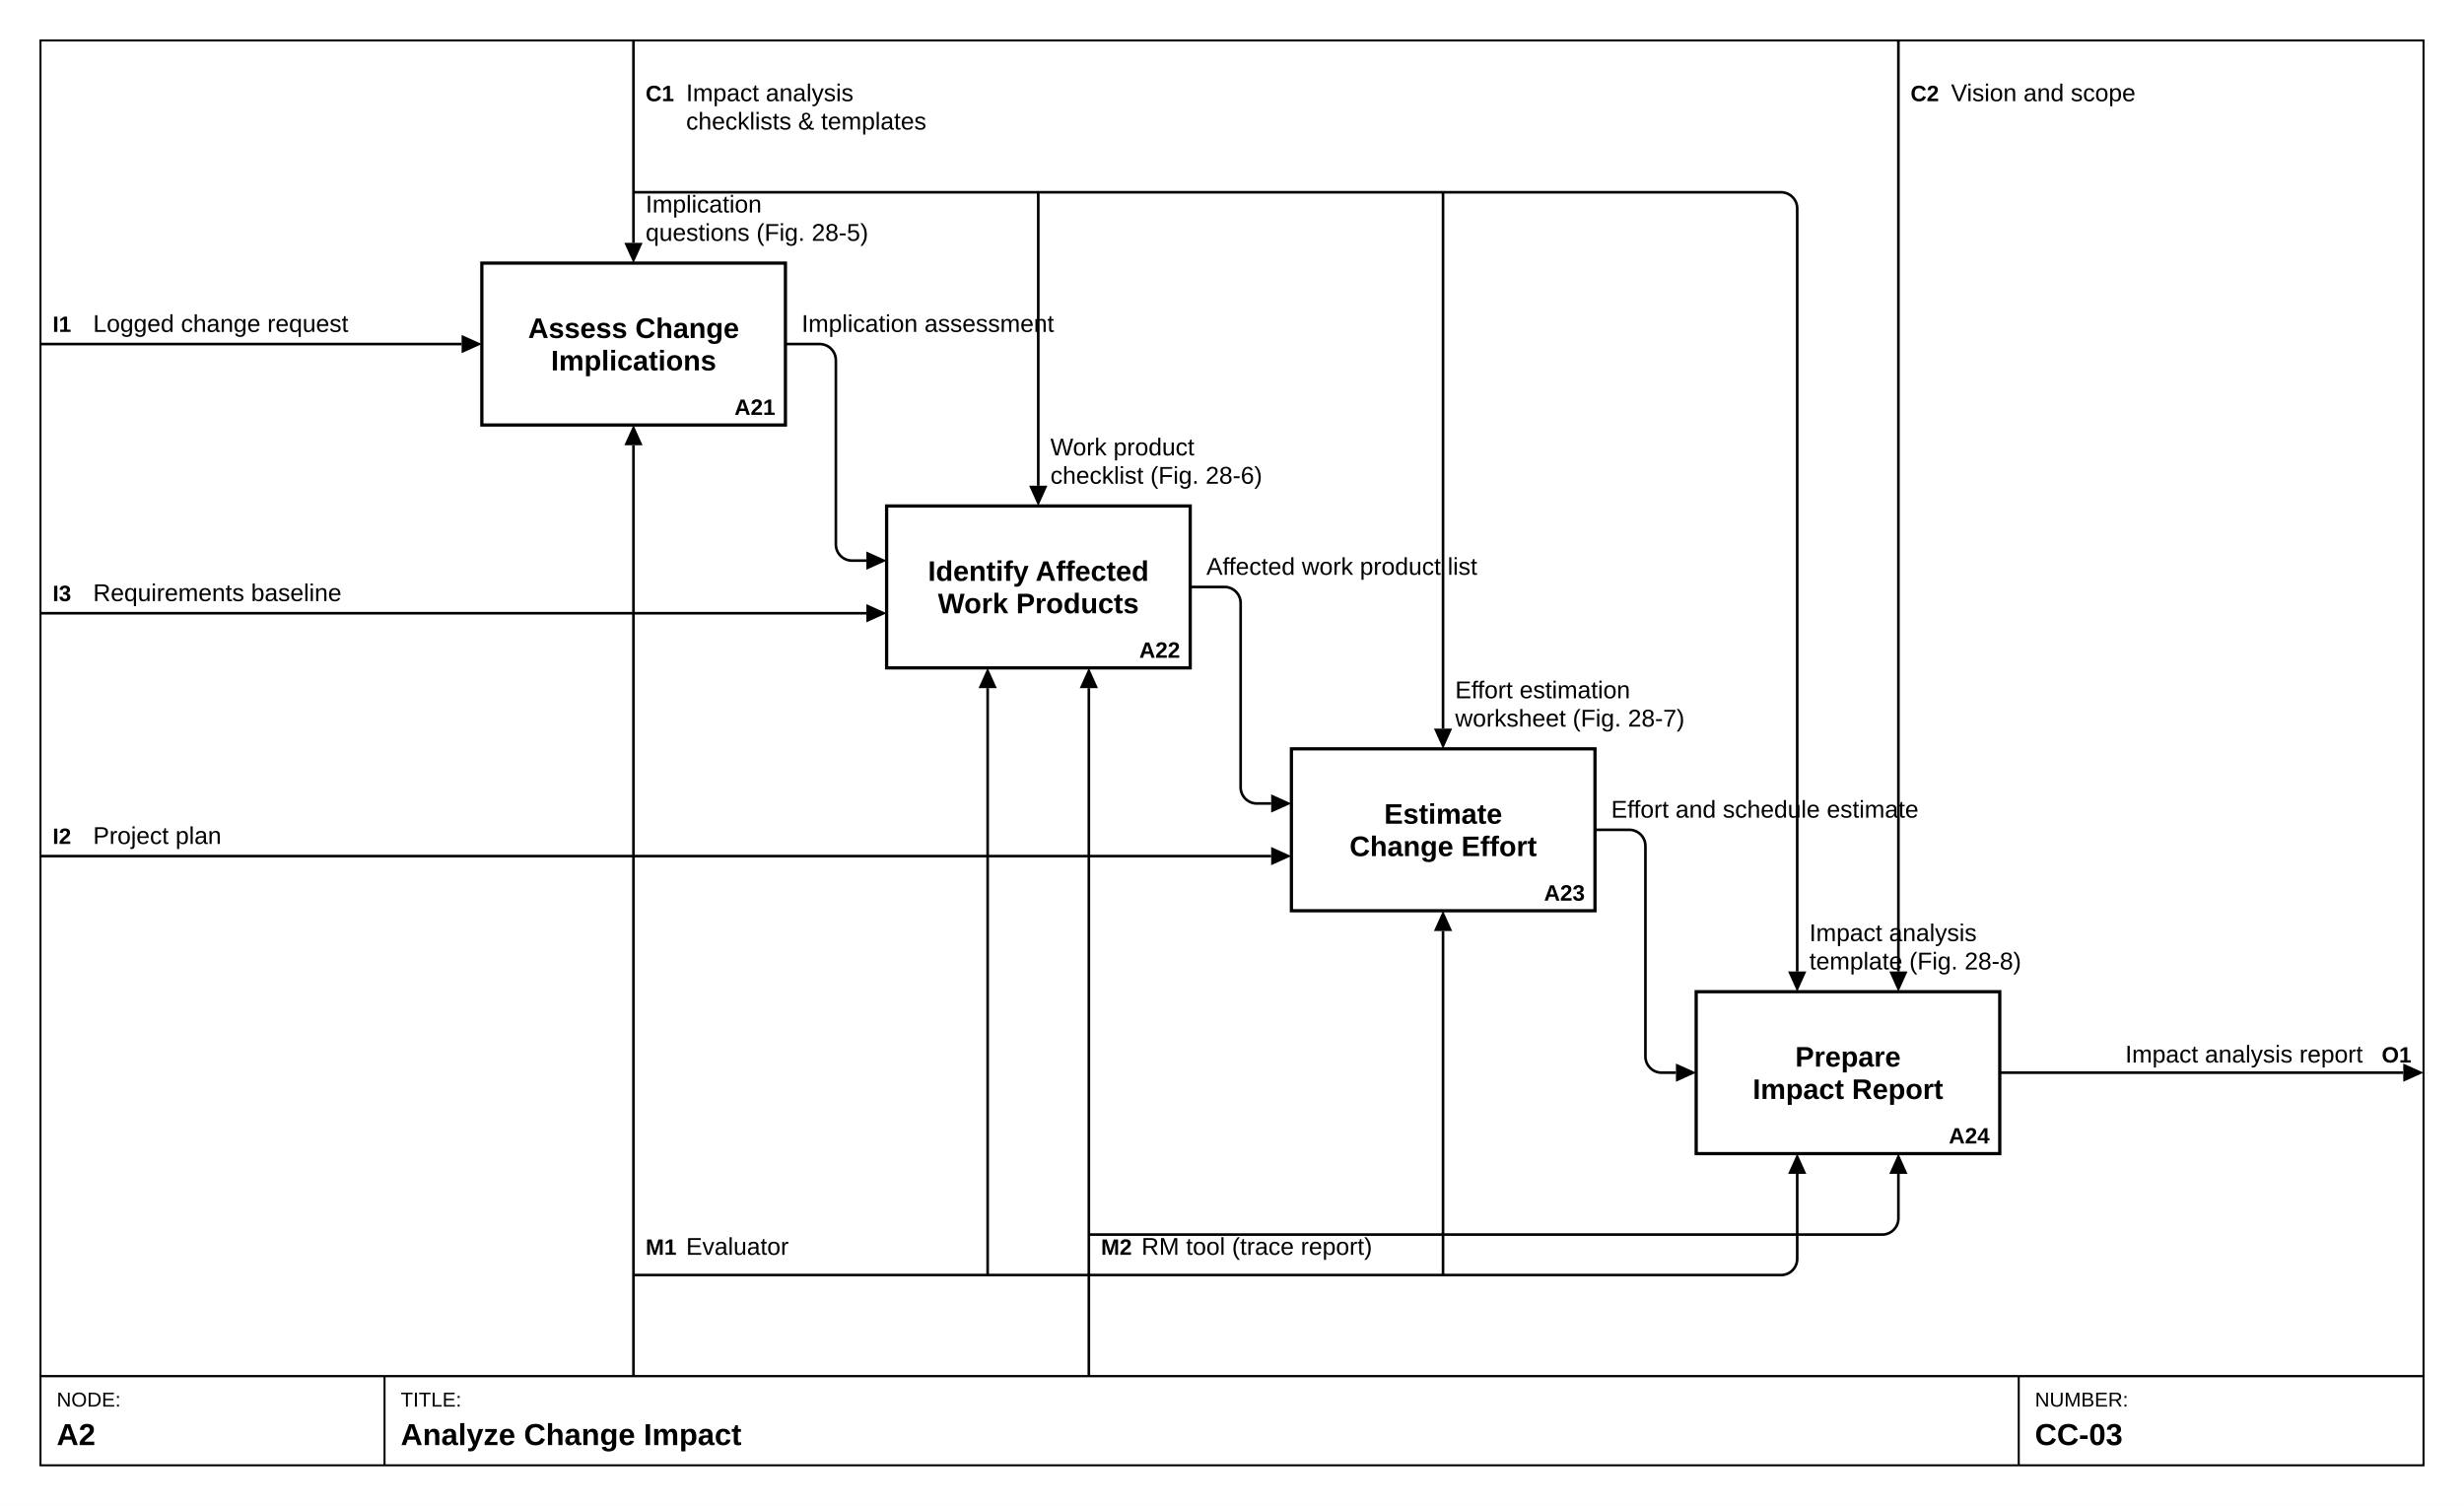
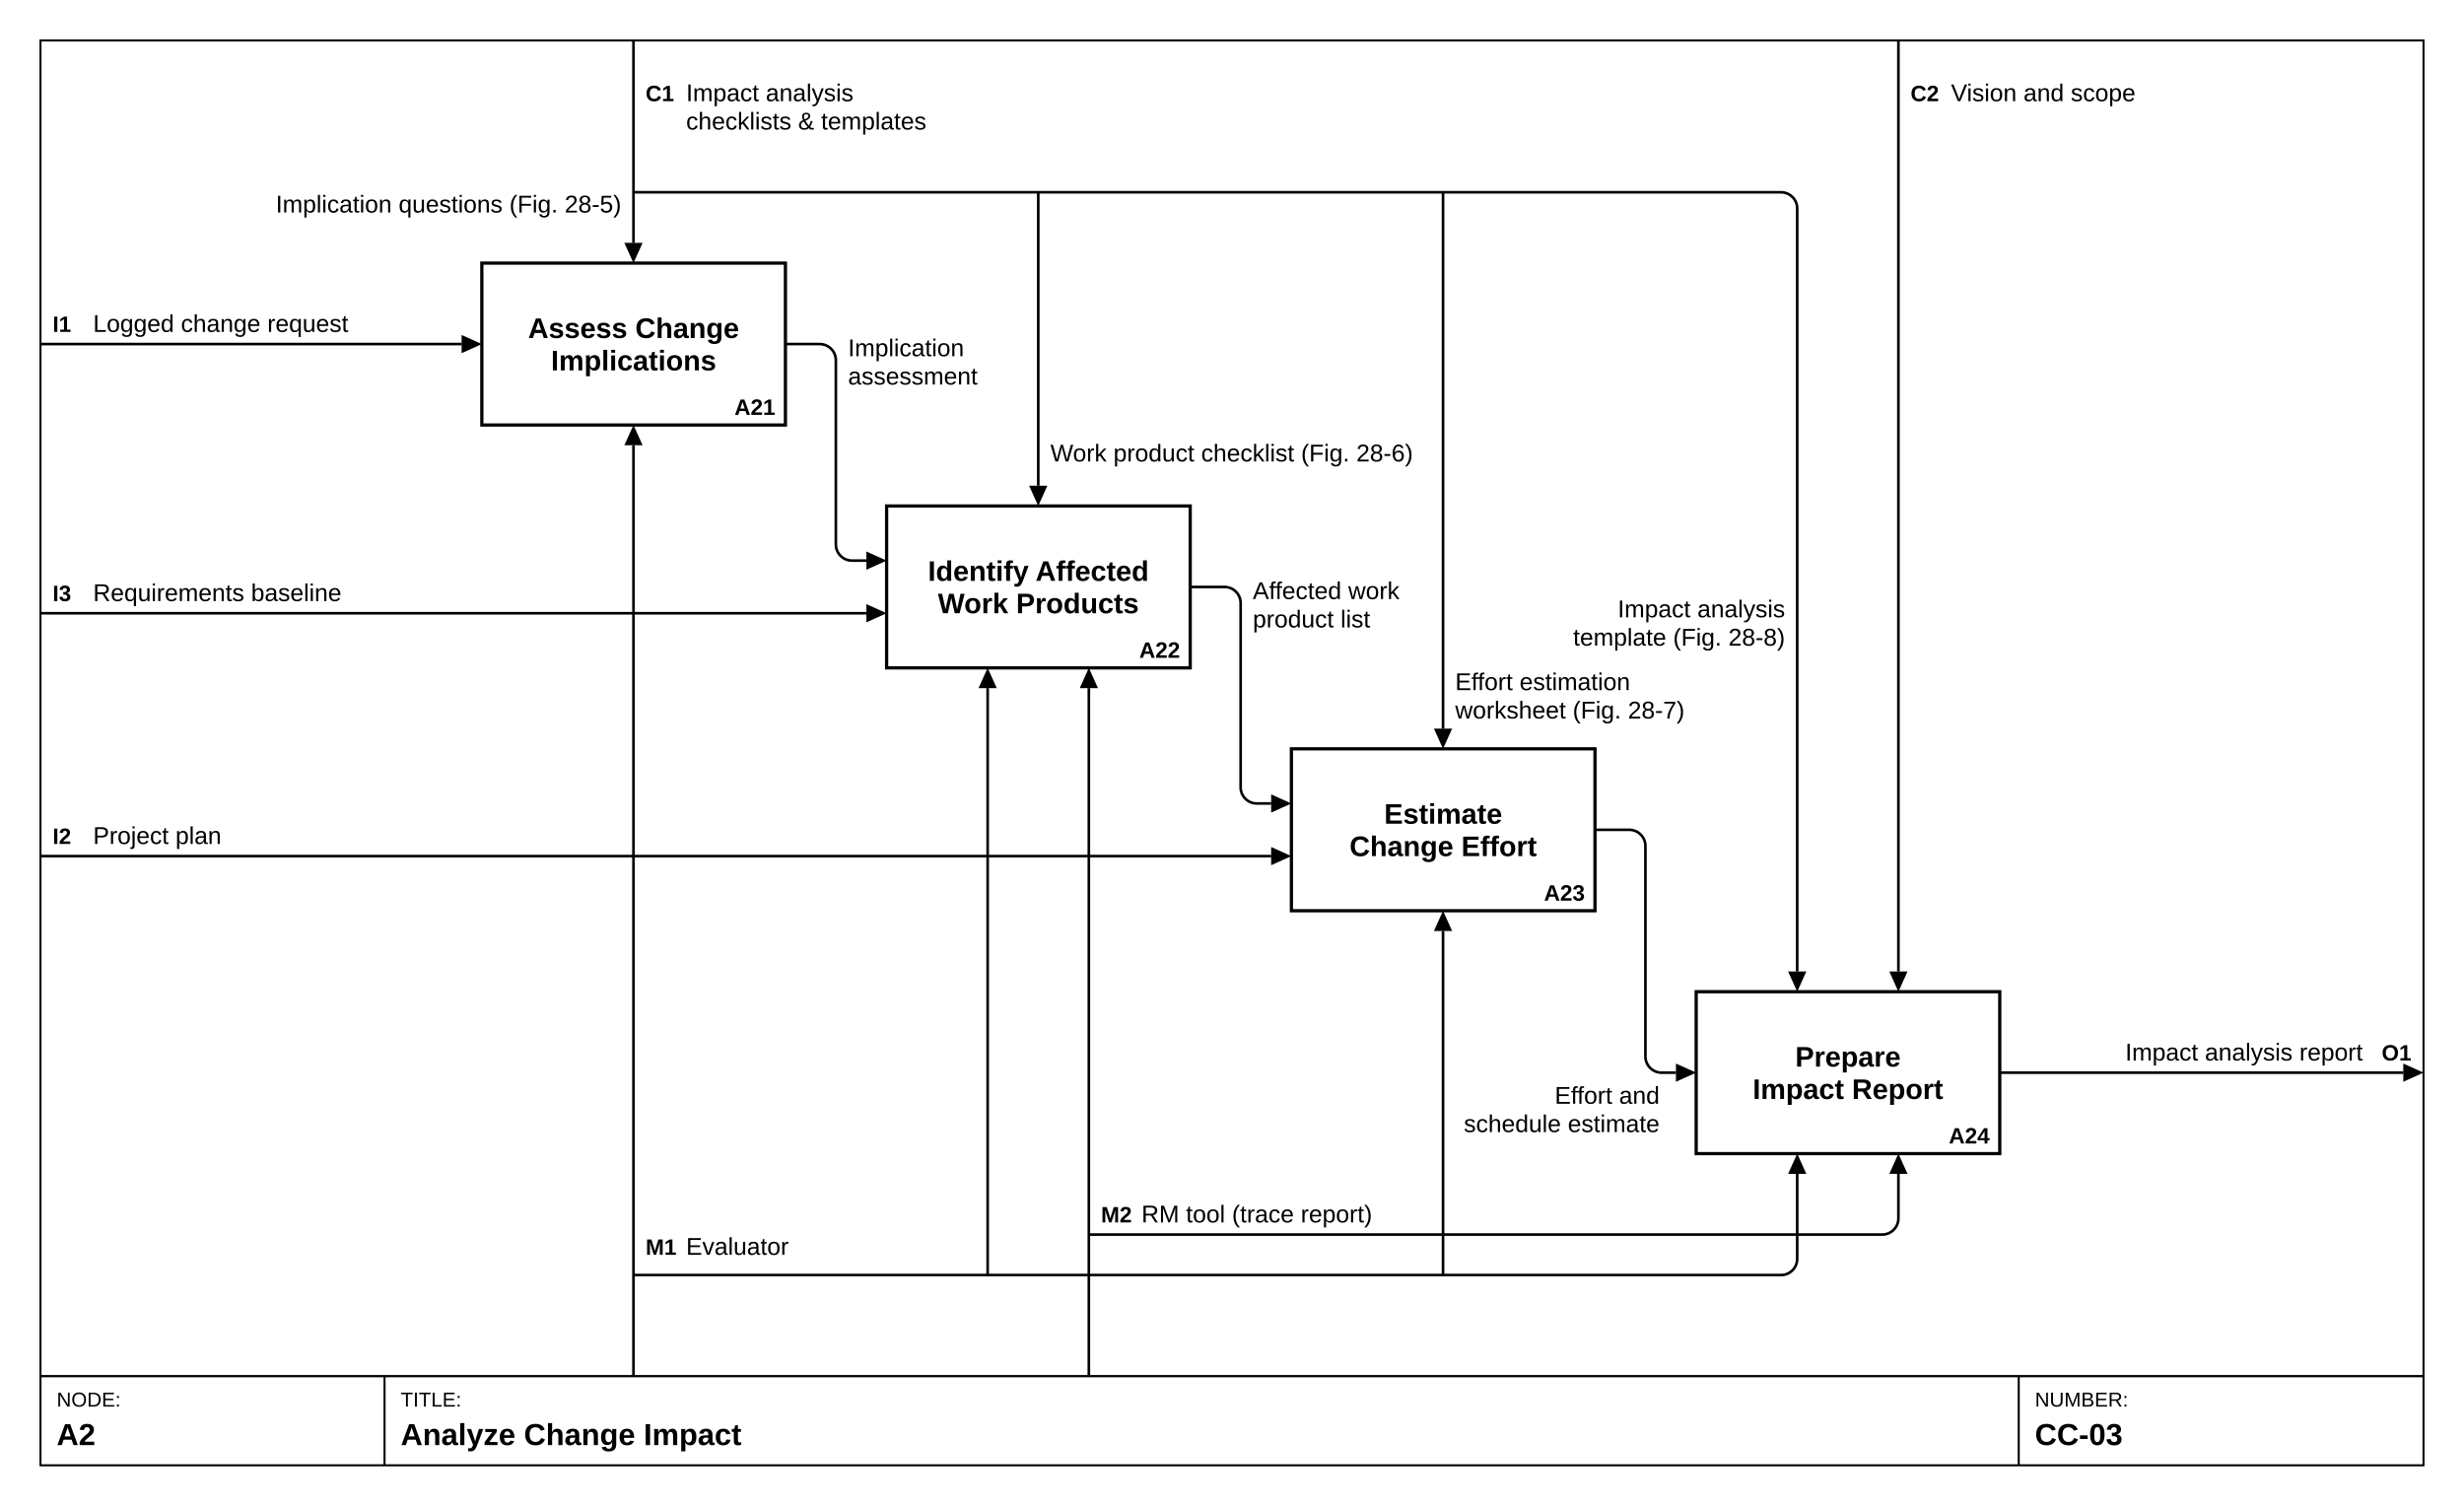
<svg xmlns="http://www.w3.org/2000/svg" width="1217.46" height="744" viewBox="0 0 1217.46 744">
  <rect width="1217.46" height="744" fill="#fff" />
  <rect x="20" y="20" width="1177.46" height="660" fill="none" stroke="#000" stroke-width="1" />
  <rect x="238.08" y="130" width="150" height="80" fill="#fff" stroke="#000" stroke-width="1.6" />
  <text x="313.08" y="167" font-family="Liberation Sans, Arial, Helvetica, sans-serif" font-size="14" text-anchor="middle" font-weight="bold" fill="#000">Assess Change</text>
  <text x="313.08" y="183" font-family="Liberation Sans, Arial, Helvetica, sans-serif" font-size="14" text-anchor="middle" font-weight="bold" fill="#000">Implications</text>
  <text x="383.08" y="205" font-family="Liberation Sans, Arial, Helvetica, sans-serif" font-size="11" text-anchor="end" font-weight="bold" fill="#000">A21</text>
  <rect x="438.08" y="250" width="150" height="80" fill="#fff" stroke="#000" stroke-width="1.6" />
  <text x="513.08" y="287" font-family="Liberation Sans, Arial, Helvetica, sans-serif" font-size="14" text-anchor="middle" font-weight="bold" fill="#000">Identify Affected</text>
  <text x="513.08" y="303" font-family="Liberation Sans, Arial, Helvetica, sans-serif" font-size="14" text-anchor="middle" font-weight="bold" fill="#000">Work Products</text>
  <text x="583.08" y="325" font-family="Liberation Sans, Arial, Helvetica, sans-serif" font-size="11" text-anchor="end" font-weight="bold" fill="#000">A22</text>
  <rect x="638.08" y="370" width="150" height="80" fill="#fff" stroke="#000" stroke-width="1.6" />
  <text x="713.08" y="407" font-family="Liberation Sans, Arial, Helvetica, sans-serif" font-size="14" text-anchor="middle" font-weight="bold" fill="#000">Estimate</text>
  <text x="713.08" y="423" font-family="Liberation Sans, Arial, Helvetica, sans-serif" font-size="14" text-anchor="middle" font-weight="bold" fill="#000">Change Effort</text>
  <text x="783.08" y="445" font-family="Liberation Sans, Arial, Helvetica, sans-serif" font-size="11" text-anchor="end" font-weight="bold" fill="#000">A23</text>
  <rect x="838.08" y="490" width="150" height="80" fill="#fff" stroke="#000" stroke-width="1.6" />
  <text x="913.08" y="527" font-family="Liberation Sans, Arial, Helvetica, sans-serif" font-size="14" text-anchor="middle" font-weight="bold" fill="#000">Prepare</text>
  <text x="913.08" y="543" font-family="Liberation Sans, Arial, Helvetica, sans-serif" font-size="14" text-anchor="middle" font-weight="bold" fill="#000">Impact Report</text>
  <text x="983.08" y="565" font-family="Liberation Sans, Arial, Helvetica, sans-serif" font-size="11" text-anchor="end" font-weight="bold" fill="#000">A24</text>
  <path d="M20,170 L228.08,170" fill="none" stroke="#000" stroke-width="1.3" />
  <polygon points="238.08,170 228.08,174.5 228.08,165.5" fill="#000" />
  <path d="M20,423 L628.08,423" fill="none" stroke="#000" stroke-width="1.3" />
  <polygon points="638.08,423 628.08,427.5 628.08,418.5" fill="#000" />
  <path d="M20,303 L428.08,303" fill="none" stroke="#000" stroke-width="1.3" />
  <polygon points="438.08,303 428.08,307.5 428.08,298.5" fill="#000" />
  <path d="M313,20 L313,120" fill="none" stroke="#000" stroke-width="1.3" />
  <polygon points="313,130 308.5,120 317.5,120" fill="#000" />
  <path d="M513,95 L513,240" fill="none" stroke="#000" stroke-width="1.3" />
  <polygon points="513,250 508.5,240 517.5,240" fill="#000" />
  <path d="M713,95 L713,360" fill="none" stroke="#000" stroke-width="1.3" />
  <polygon points="713,370 708.5,360 717.5,360" fill="#000" />
  <path d="M313,95 L880,95 A8,8 0 0 1 888,103 L888,480" fill="none" stroke="#000" stroke-width="1.3" />
  <polygon points="888,490 883.5,480 892.5,480" fill="#000" />
  <path d="M938,20 L938,480" fill="none" stroke="#000" stroke-width="1.3" />
  <polygon points="938,490 933.5,480 942.5,480" fill="#000" />
  <path d="M313,680 L313,220" fill="none" stroke="#000" stroke-width="1.3" />
  <polygon points="313,210 317.5,220 308.5,220" fill="#000" />
  <path d="M488,630 L488,340" fill="none" stroke="#000" stroke-width="1.3" />
  <polygon points="488,330 492.5,340 483.5,340" fill="#000" />
  <path d="M713,630 L713,460" fill="none" stroke="#000" stroke-width="1.3" />
  <polygon points="713,450 717.5,460 708.5,460" fill="#000" />
  <path d="M313,630 L880,630 A8,8 0 0 0 888,622 L888,580" fill="none" stroke="#000" stroke-width="1.3" />
  <polygon points="888,570 892.5,580 883.5,580" fill="#000" />
  <path d="M538,680 L538,340" fill="none" stroke="#000" stroke-width="1.3" />
  <polygon points="538,330 542.5,340 533.5,340" fill="#000" />
  <path d="M538,610 L930,610 A8,8 0 0 0 938,602 L938,580" fill="none" stroke="#000" stroke-width="1.3" />
  <polygon points="938,570 942.5,580 933.5,580" fill="#000" />
  <path d="M988.08,530 L1187.46,530" fill="none" stroke="#000" stroke-width="1.3" />
  <polygon points="1197.46,530 1187.46,534.5 1187.46,525.5" fill="#000" />
  <path d="M388.08,170 L405,170 A8,8 0 0 1 413,178 L413,269 A8,8 0 0 0 421,277 L428.08,277" fill="none" stroke="#000" stroke-width="1.3" />
  <polygon points="438.08,277 428.08,281.5 428.08,272.5" fill="#000" />
  <path d="M588.08,290 L605,290 A8,8 0 0 1 613,298 L613,389 A8,8 0 0 0 621,397 L628.08,397" fill="none" stroke="#000" stroke-width="1.3" />
  <polygon points="638.08,397 628.08,401.5 628.08,392.5" fill="#000" />
  <path d="M788.08,410 L805,410 A8,8 0 0 1 813,418 L813,522 A8,8 0 0 0 821,530 L828.08,530" fill="none" stroke="#000" stroke-width="1.3" />
  <polygon points="838.08,530 828.08,534.5 828.08,525.5" fill="#000" />
  <text x="26" y="164" font-family="Liberation Sans, Arial, Helvetica, sans-serif" font-size="11" text-anchor="start" font-weight="bold" fill="#000">I1</text>
  <text x="46" y="164" font-family="Liberation Sans, Arial, Helvetica, sans-serif" font-size="12" text-anchor="start" font-weight="normal" fill="#000">Logged change request</text>
  <text x="26" y="417" font-family="Liberation Sans, Arial, Helvetica, sans-serif" font-size="11" text-anchor="start" font-weight="bold" fill="#000">I2</text>
  <text x="46" y="417" font-family="Liberation Sans, Arial, Helvetica, sans-serif" font-size="12" text-anchor="start" font-weight="normal" fill="#000">Project plan</text>
  <text x="26" y="297" font-family="Liberation Sans, Arial, Helvetica, sans-serif" font-size="11" text-anchor="start" font-weight="bold" fill="#000">I3</text>
  <text x="46" y="297" font-family="Liberation Sans, Arial, Helvetica, sans-serif" font-size="12" text-anchor="start" font-weight="normal" fill="#000">Requirements baseline</text>
  <text x="319" y="50" font-family="Liberation Sans, Arial, Helvetica, sans-serif" font-size="11" text-anchor="start" font-weight="bold" fill="#000">C1</text>
  <text x="339" y="50" font-family="Liberation Sans, Arial, Helvetica, sans-serif" font-size="12" text-anchor="start" font-weight="normal" fill="#000">Impact analysis</text>
  <text x="339" y="64" font-family="Liberation Sans, Arial, Helvetica, sans-serif" font-size="12" text-anchor="start" font-weight="normal" fill="#000">checklists &amp; templates</text>
-   <text x="319" y="105" font-family="Liberation Sans, Arial, Helvetica, sans-serif" font-size="12" text-anchor="start" font-weight="normal" fill="#000">Implication</text>
-   <text x="319" y="119" font-family="Liberation Sans, Arial, Helvetica, sans-serif" font-size="12" text-anchor="start" font-weight="normal" fill="#000">questions (Fig. 28-5)</text>
-   <text x="519" y="225" font-family="Liberation Sans, Arial, Helvetica, sans-serif" font-size="12" text-anchor="start" font-weight="normal" fill="#000">Work product</text>
-   <text x="519" y="239" font-family="Liberation Sans, Arial, Helvetica, sans-serif" font-size="12" text-anchor="start" font-weight="normal" fill="#000">checklist (Fig. 28-6)</text>
-   <text x="719" y="345" font-family="Liberation Sans, Arial, Helvetica, sans-serif" font-size="12" text-anchor="start" font-weight="normal" fill="#000">Effort estimation</text>
-   <text x="719" y="359" font-family="Liberation Sans, Arial, Helvetica, sans-serif" font-size="12" text-anchor="start" font-weight="normal" fill="#000">worksheet (Fig. 28-7)</text>
-   <text x="894" y="465" font-family="Liberation Sans, Arial, Helvetica, sans-serif" font-size="12" text-anchor="start" font-weight="normal" fill="#000">Impact analysis</text>
-   <text x="894" y="479" font-family="Liberation Sans, Arial, Helvetica, sans-serif" font-size="12" text-anchor="start" font-weight="normal" fill="#000">template (Fig. 28-8)</text>
  <text x="944" y="50" font-family="Liberation Sans, Arial, Helvetica, sans-serif" font-size="11" text-anchor="start" font-weight="bold" fill="#000">C2</text>
  <text x="964" y="50" font-family="Liberation Sans, Arial, Helvetica, sans-serif" font-size="12" text-anchor="start" font-weight="normal" fill="#000">Vision and scope</text>
  <text x="319" y="620" font-family="Liberation Sans, Arial, Helvetica, sans-serif" font-size="11" text-anchor="start" font-weight="bold" fill="#000">M1</text>
  <text x="339" y="620" font-family="Liberation Sans, Arial, Helvetica, sans-serif" font-size="12" text-anchor="start" font-weight="normal" fill="#000">Evaluator</text>
-   <text x="544" y="620" font-family="Liberation Sans, Arial, Helvetica, sans-serif" font-size="11" text-anchor="start" font-weight="bold" fill="#000">M2</text>
-   <text x="564" y="620" font-family="Liberation Sans, Arial, Helvetica, sans-serif" font-size="12" text-anchor="start" font-weight="normal" fill="#000">RM tool (trace report)</text>
-   <text x="1191.46" y="525" font-family="Liberation Sans, Arial, Helvetica, sans-serif" font-size="11" text-anchor="end" font-weight="bold" fill="#000">O1</text>
-   <text x="1167.46" y="525" font-family="Liberation Sans, Arial, Helvetica, sans-serif" font-size="12" text-anchor="end" font-weight="normal" fill="#000">Impact analysis report</text>
-   <text x="396.08" y="164" font-family="Liberation Sans, Arial, Helvetica, sans-serif" font-size="12" text-anchor="start" font-weight="normal" fill="#000">Implication assessment</text>
-   <text x="596.08" y="284" font-family="Liberation Sans, Arial, Helvetica, sans-serif" font-size="12" text-anchor="start" font-weight="normal" fill="#000">Affected work product list</text>
-   <text x="796.08" y="404" font-family="Liberation Sans, Arial, Helvetica, sans-serif" font-size="12" text-anchor="start" font-weight="normal" fill="#000">Effort and schedule estimate</text>
+   <text x="544" y="604" font-family="Liberation Sans, Arial, Helvetica, sans-serif" font-size="11" text-anchor="start" font-weight="bold" fill="#000">M2</text>
+   <text x="564" y="604" font-family="Liberation Sans, Arial, Helvetica, sans-serif" font-size="12" text-anchor="start" font-weight="normal" fill="#000">RM tool (trace report)</text>
+   <text x="1191.46" y="524" font-family="Liberation Sans, Arial, Helvetica, sans-serif" font-size="11" text-anchor="end" font-weight="bold" fill="#000">O1</text>
+   <text x="1167.46" y="524" font-family="Liberation Sans, Arial, Helvetica, sans-serif" font-size="12" text-anchor="end" font-weight="normal" fill="#000">Impact analysis report</text>
+   <text x="307" y="105" font-family="Liberation Sans, Arial, Helvetica, sans-serif" font-size="12" text-anchor="end" font-weight="normal" fill="#000">Implication questions (Fig. 28-5)</text>
+   <text x="519" y="228" font-family="Liberation Sans, Arial, Helvetica, sans-serif" font-size="12" text-anchor="start" font-weight="normal" fill="#000">Work product checklist (Fig. 28-6)</text>
+   <text x="719" y="341" font-family="Liberation Sans, Arial, Helvetica, sans-serif" font-size="12" text-anchor="start" font-weight="normal" fill="#000">Effort estimation</text>
+   <text x="719" y="355" font-family="Liberation Sans, Arial, Helvetica, sans-serif" font-size="12" text-anchor="start" font-weight="normal" fill="#000">worksheet (Fig. 28-7)</text>
+   <text x="882" y="305" font-family="Liberation Sans, Arial, Helvetica, sans-serif" font-size="12" text-anchor="end" font-weight="normal" fill="#000">Impact analysis</text>
+   <text x="882" y="319" font-family="Liberation Sans, Arial, Helvetica, sans-serif" font-size="12" text-anchor="end" font-weight="normal" fill="#000">template (Fig. 28-8)</text>
+   <text x="419" y="176" font-family="Liberation Sans, Arial, Helvetica, sans-serif" font-size="12" text-anchor="start" font-weight="normal" fill="#000">Implication</text>
+   <text x="419" y="190" font-family="Liberation Sans, Arial, Helvetica, sans-serif" font-size="12" text-anchor="start" font-weight="normal" fill="#000">assessment</text>
+   <text x="619" y="296" font-family="Liberation Sans, Arial, Helvetica, sans-serif" font-size="12" text-anchor="start" font-weight="normal" fill="#000">Affected work</text>
+   <text x="619" y="310" font-family="Liberation Sans, Arial, Helvetica, sans-serif" font-size="12" text-anchor="start" font-weight="normal" fill="#000">product list</text>
+   <text x="820" y="545.36" font-family="Liberation Sans, Arial, Helvetica, sans-serif" font-size="12" text-anchor="end" font-weight="normal" fill="#000">Effort and</text>
+   <text x="820" y="559.36" font-family="Liberation Sans, Arial, Helvetica, sans-serif" font-size="12" text-anchor="end" font-weight="normal" fill="#000">schedule estimate</text>
  <rect x="20" y="680" width="1177.46" height="44" fill="#fff" stroke="#000" />
  <line x1="190" y1="680" x2="190" y2="724" stroke="#000" />
  <line x1="997.46" y1="680" x2="997.46" y2="724" stroke="#000" />
  <text x="28" y="695" font-family="Liberation Sans, Arial, Helvetica, sans-serif" font-size="10" text-anchor="start" font-weight="normal" fill="#000">NODE:</text>
  <text x="28" y="714" font-family="Liberation Sans, Arial, Helvetica, sans-serif" font-size="15" text-anchor="start" font-weight="bold" fill="#000">A2</text>
  <text x="198" y="695" font-family="Liberation Sans, Arial, Helvetica, sans-serif" font-size="10" text-anchor="start" font-weight="normal" fill="#000">TITLE:</text>
  <text x="198" y="714" font-family="Liberation Sans, Arial, Helvetica, sans-serif" font-size="15" text-anchor="start" font-weight="bold" fill="#000">Analyze Change Impact</text>
  <text x="1005.46" y="695" font-family="Liberation Sans, Arial, Helvetica, sans-serif" font-size="10" text-anchor="start" font-weight="normal" fill="#000">NUMBER:</text>
  <text x="1005.46" y="714" font-family="Liberation Sans, Arial, Helvetica, sans-serif" font-size="15" text-anchor="start" font-weight="bold" fill="#000">CC-03</text>
</svg>
